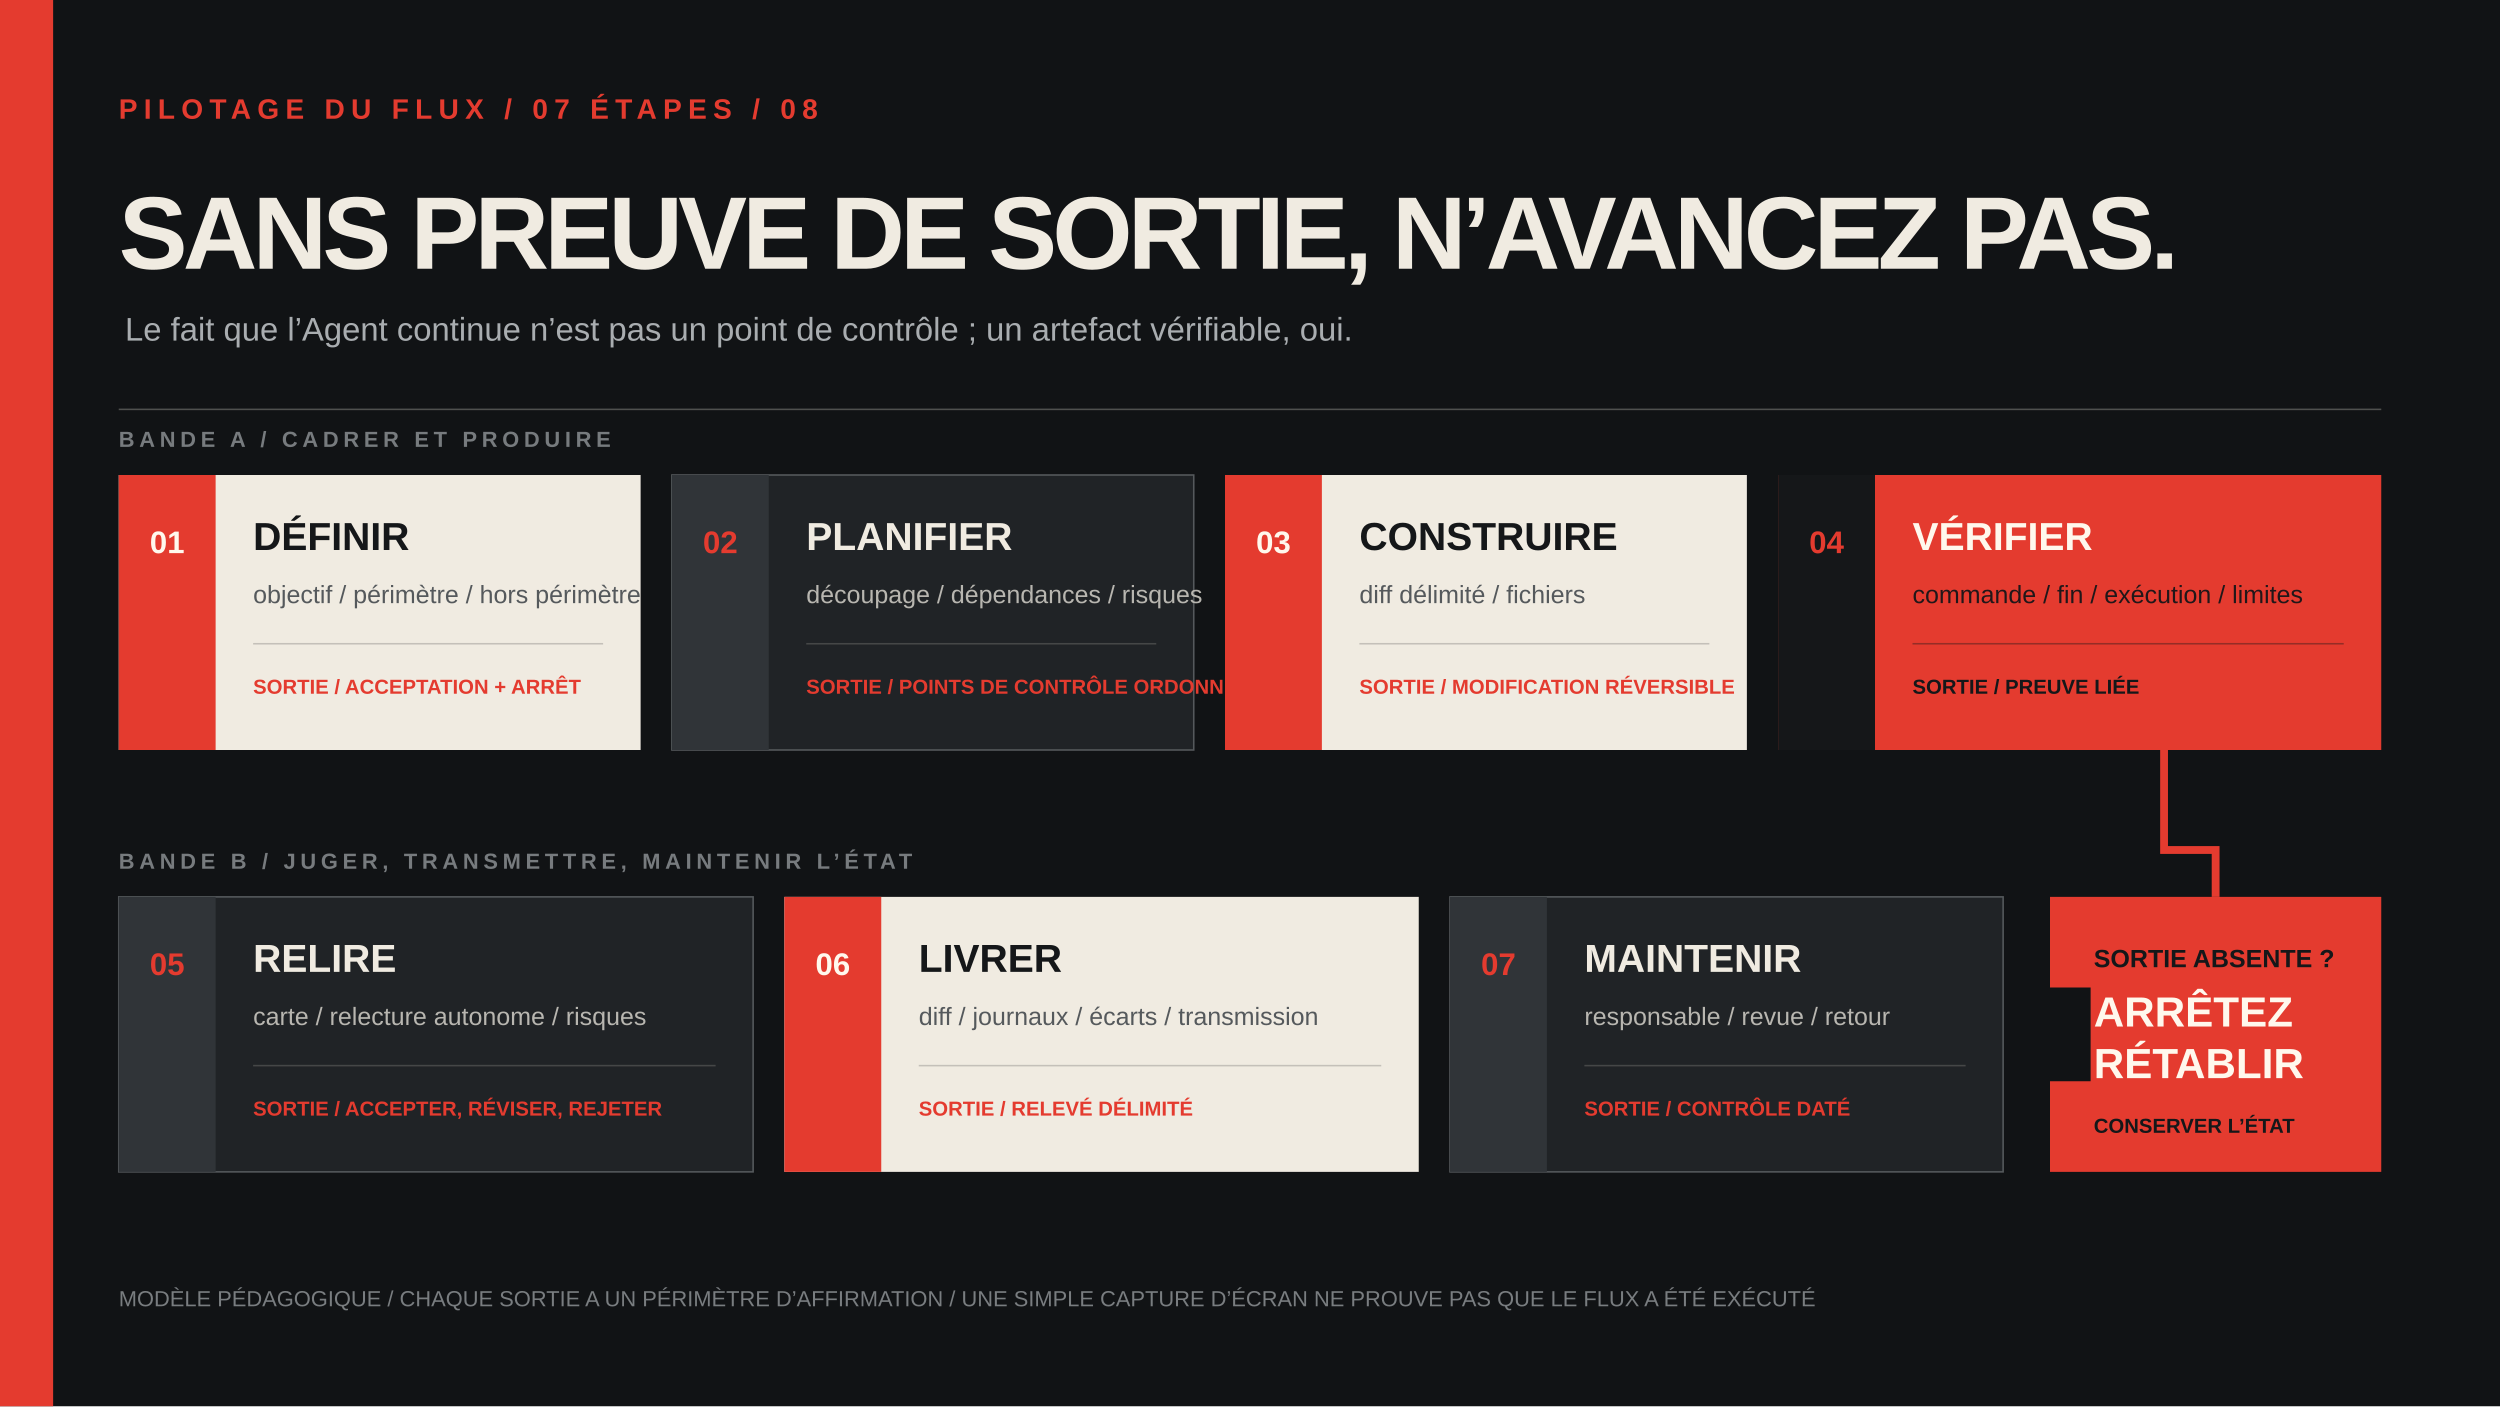
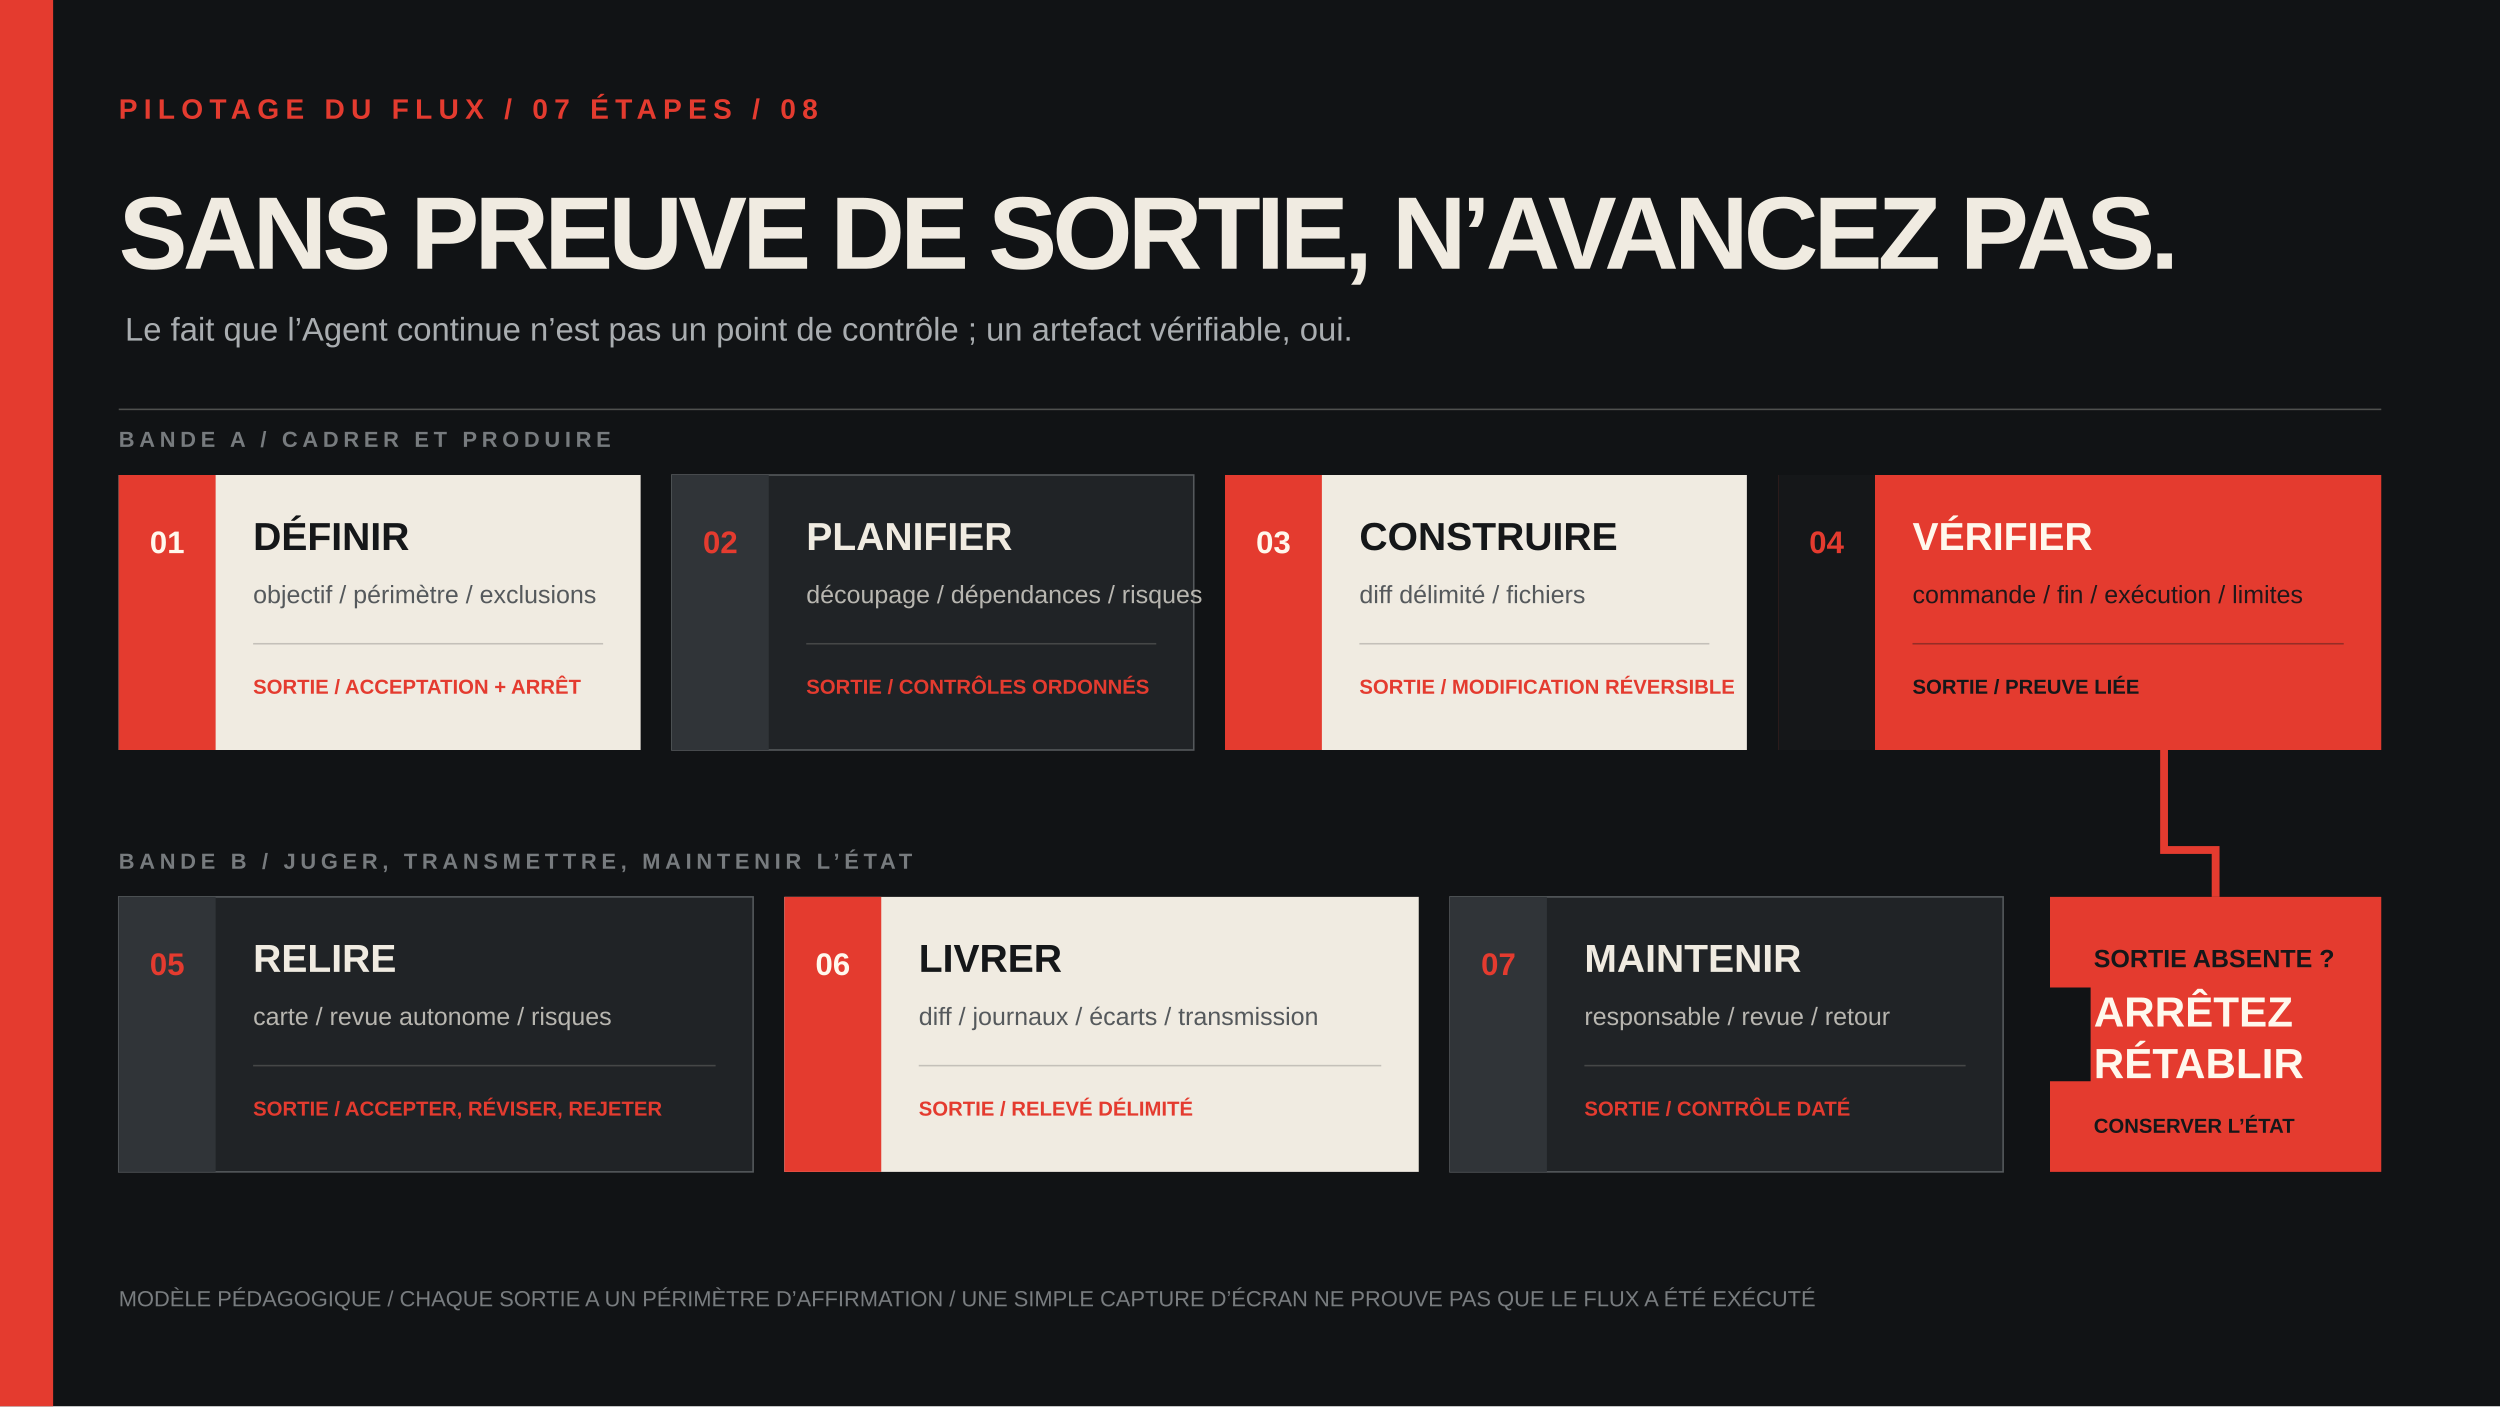
<svg xmlns="http://www.w3.org/2000/svg" viewBox="0 0 1600 900" role="img" aria-labelledby="title desc">
  <rect width="1600" height="900" fill="#111315" />
  <rect x="0" y="0" width="34" height="900" fill="#e43b2f" />
  <g font-family="Arial, Helvetica, sans-serif">
    <text x="76" y="76" fill="#e43b2f" font-size="18" font-weight="700" letter-spacing="4">PILOTAGE DU FLUX / 07 ÉTAPES / 08</text>
    <text x="76" y="172" fill="#f0ebe1" font-size="66" font-weight="800" letter-spacing="-3">SANS PREUVE DE SORTIE, N’AVANCEZ PAS.</text>
    <text x="80" y="218" fill="#a9adb0" font-size="21">Le fait que l’Agent continue n’est pas un point de contrôle ; un artefact vérifiable, oui.</text>
    <path d="M76 262H1524" stroke="#f0ebe1" stroke-opacity=".28" />
    <g transform="translate(76 304)">
      <text x="0" y="-18" fill="#777b7e" font-size="14" font-weight="700" letter-spacing="3">BANDE A / CADRER ET PRODUIRE</text>
      <g>
        <rect width="334" height="176" fill="#f0ebe1" />
        <rect width="62" height="176" fill="#e43b2f" />
        <text x="31" y="50" text-anchor="middle" fill="#fff8ed" font-size="20" font-weight="800">01</text>
        <text x="86" y="48" fill="#151719" font-size="25" font-weight="800">DÉFINIR</text>
-         <text x="86" y="82" fill="#55595c" font-size="16">objectif / périmètre / hors périmètre</text>
+         <text x="86" y="82" fill="#55595c" font-size="16">objectif / périmètre / exclusions</text>
        <path d="M86 108H310" stroke="#151719" stroke-opacity=".2" />
        <text x="86" y="140" fill="#e43b2f" font-size="13" font-weight="700">SORTIE / ACCEPTATION + ARRÊT</text>
      </g>
      <g transform="translate(354)">
        <rect width="334" height="176" fill="#202326" stroke="#55595c" />
        <rect width="62" height="176" fill="#303438" />
        <text x="31" y="50" text-anchor="middle" fill="#e43b2f" font-size="20" font-weight="800">02</text>
        <text x="86" y="48" fill="#f0ebe1" font-size="25" font-weight="800">PLANIFIER</text>
        <text x="86" y="82" fill="#b8b6b0" font-size="16">découpage / dépendances / risques</text>
        <path d="M86 108H310" stroke="#f0ebe1" stroke-opacity=".18" />
-         <text x="86" y="140" fill="#e43b2f" font-size="13" font-weight="700">SORTIE / POINTS DE CONTRÔLE ORDONNÉS</text>
+         <text x="86" y="140" fill="#e43b2f" font-size="13" font-weight="700">SORTIE / CONTRÔLES ORDONNÉS</text>
      </g>
      <g transform="translate(708)">
        <rect width="334" height="176" fill="#f0ebe1" />
        <rect width="62" height="176" fill="#e43b2f" />
        <text x="31" y="50" text-anchor="middle" fill="#fff8ed" font-size="20" font-weight="800">03</text>
        <text x="86" y="48" fill="#151719" font-size="25" font-weight="800">CONSTRUIRE</text>
        <text x="86" y="82" fill="#55595c" font-size="16">diff délimité / fichiers</text>
        <path d="M86 108H310" stroke="#151719" stroke-opacity=".2" />
        <text x="86" y="140" fill="#e43b2f" font-size="13" font-weight="700">SORTIE / MODIFICATION RÉVERSIBLE</text>
      </g>
      <g transform="translate(1062)">
        <rect width="386" height="176" fill="#e43b2f" />
        <rect width="62" height="176" fill="#151719" />
        <text x="31" y="50" text-anchor="middle" fill="#e43b2f" font-size="20" font-weight="800">04</text>
        <text x="86" y="48" fill="#fff8ed" font-size="25" font-weight="800">VÉRIFIER</text>
        <text x="86" y="82" fill="#211719" font-size="16">commande / fin / exécution / limites</text>
        <path d="M86 108H362" stroke="#151719" stroke-opacity=".38" />
        <text x="86" y="140" fill="#151719" font-size="13" font-weight="800">SORTIE / PREUVE LIÉE</text>
      </g>
    </g>
    <g transform="translate(76 574)">
      <text x="0" y="-18" fill="#777b7e" font-size="14" font-weight="700" letter-spacing="3">BANDE B / JUGER, TRANSMETTRE, MAINTENIR L’ÉTAT</text>
      <g>
        <rect width="406" height="176" fill="#202326" stroke="#55595c" />
        <rect width="62" height="176" fill="#303438" />
        <text x="31" y="50" text-anchor="middle" fill="#e43b2f" font-size="20" font-weight="800">05</text>
        <text x="86" y="48" fill="#f0ebe1" font-size="25" font-weight="800">RELIRE</text>
-         <text x="86" y="82" fill="#b8b6b0" font-size="16">carte / relecture autonome / risques</text>
+         <text x="86" y="82" fill="#b8b6b0" font-size="16">carte / revue autonome / risques</text>
        <path d="M86 108H382" stroke="#f0ebe1" stroke-opacity=".18" />
        <text x="86" y="140" fill="#e43b2f" font-size="13" font-weight="700">SORTIE / ACCEPTER, RÉVISER, REJETER</text>
      </g>
      <g transform="translate(426)">
        <rect width="406" height="176" fill="#f0ebe1" />
        <rect width="62" height="176" fill="#e43b2f" />
        <text x="31" y="50" text-anchor="middle" fill="#fff8ed" font-size="20" font-weight="800">06</text>
        <text x="86" y="48" fill="#151719" font-size="25" font-weight="800">LIVRER</text>
        <text x="86" y="82" fill="#55595c" font-size="16">diff / journaux / écarts / transmission</text>
        <path d="M86 108H382" stroke="#151719" stroke-opacity=".2" />
        <text x="86" y="140" fill="#e43b2f" font-size="13" font-weight="700">SORTIE / RELEVÉ DÉLIMITÉ</text>
      </g>
      <g transform="translate(852)">
        <rect width="354" height="176" fill="#202326" stroke="#55595c" />
        <rect width="62" height="176" fill="#303438" />
        <text x="31" y="50" text-anchor="middle" fill="#e43b2f" font-size="20" font-weight="800">07</text>
        <text x="86" y="48" fill="#f0ebe1" font-size="25" font-weight="800">MAINTENIR</text>
        <text x="86" y="82" fill="#b8b6b0" font-size="16">responsable / revue / retour</text>
        <path d="M86 108H330" stroke="#f0ebe1" stroke-opacity=".18" />
        <text x="86" y="140" fill="#e43b2f" font-size="13" font-weight="700">SORTIE / CONTRÔLE DATÉ</text>
      </g>
      <g transform="translate(1236)">
        <path d="M0 0H212V176H0V118H26V58H0Z" fill="#e43b2f" />
        <text x="28" y="45" fill="#151719" font-size="16" font-weight="800">SORTIE ABSENTE ?</text>
        <text x="28" y="83" fill="#fff8ed" font-size="27" font-weight="800">ARRÊTEZ</text>
        <text x="28" y="116" fill="#fff8ed" font-size="27" font-weight="800">RÉTABLIR</text>
        <text x="28" y="151" fill="#151719" font-size="13" font-weight="700">CONSERVER L’ÉTAT</text>
      </g>
    </g>
    <path d="M1385 480V544H1418V574" fill="none" stroke="#e43b2f" stroke-width="5" />
    <text x="76" y="836" fill="#797d80" font-size="14">MODÈLE PÉDAGOGIQUE / CHAQUE SORTIE A UN PÉRIMÈTRE D’AFFIRMATION / UNE SIMPLE CAPTURE D’ÉCRAN NE PROUVE PAS QUE LE FLUX A ÉTÉ EXÉCUTÉ</text>
  </g>
</svg>
